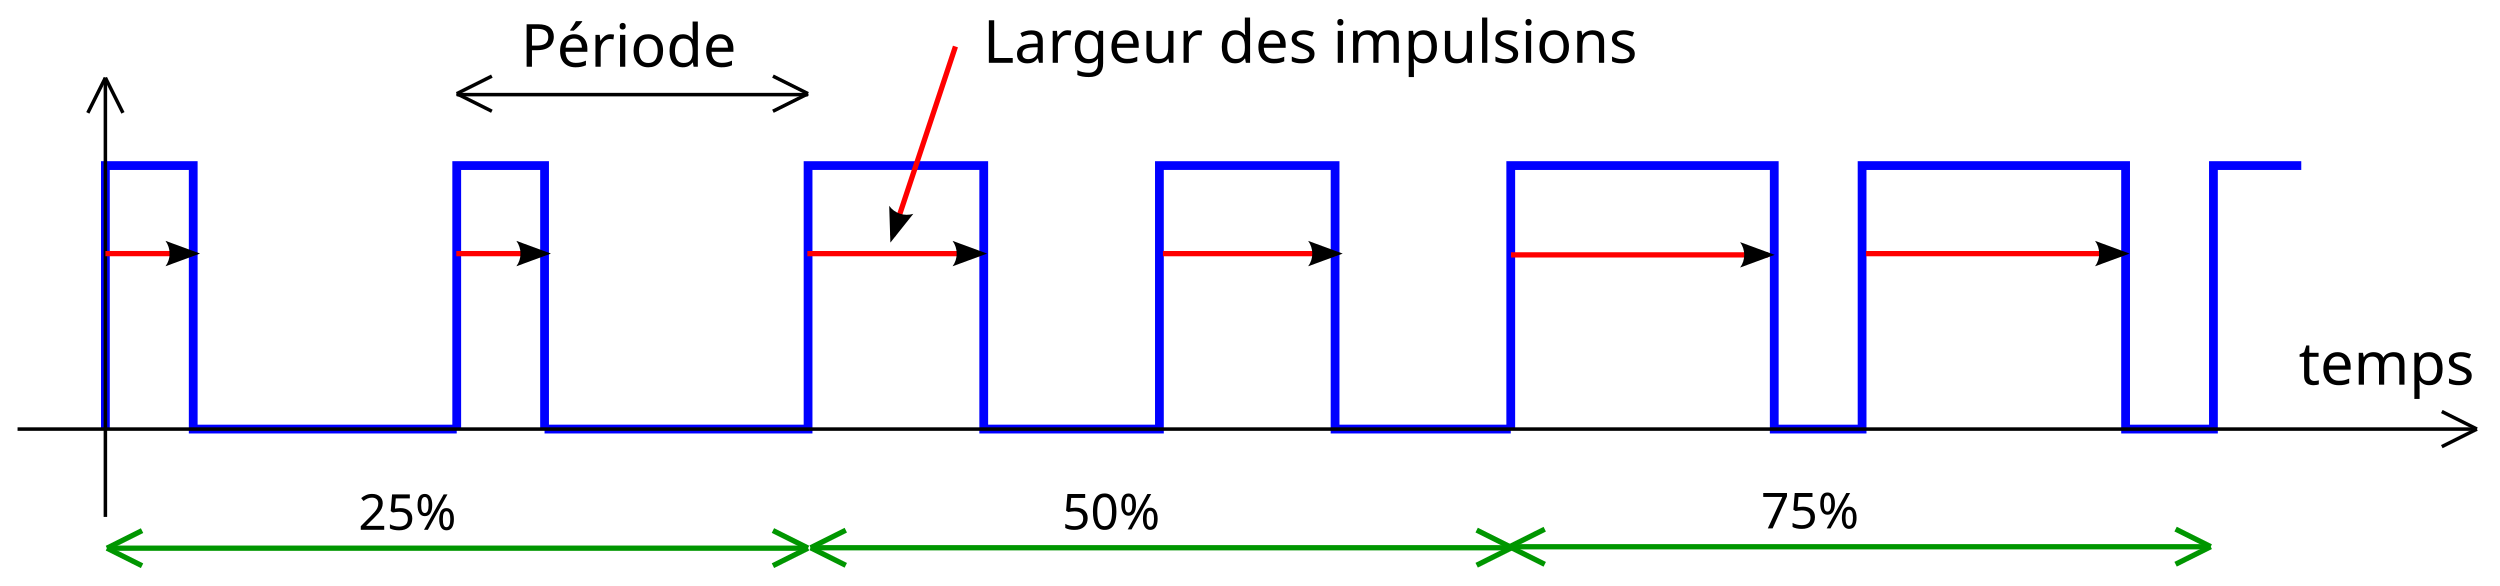
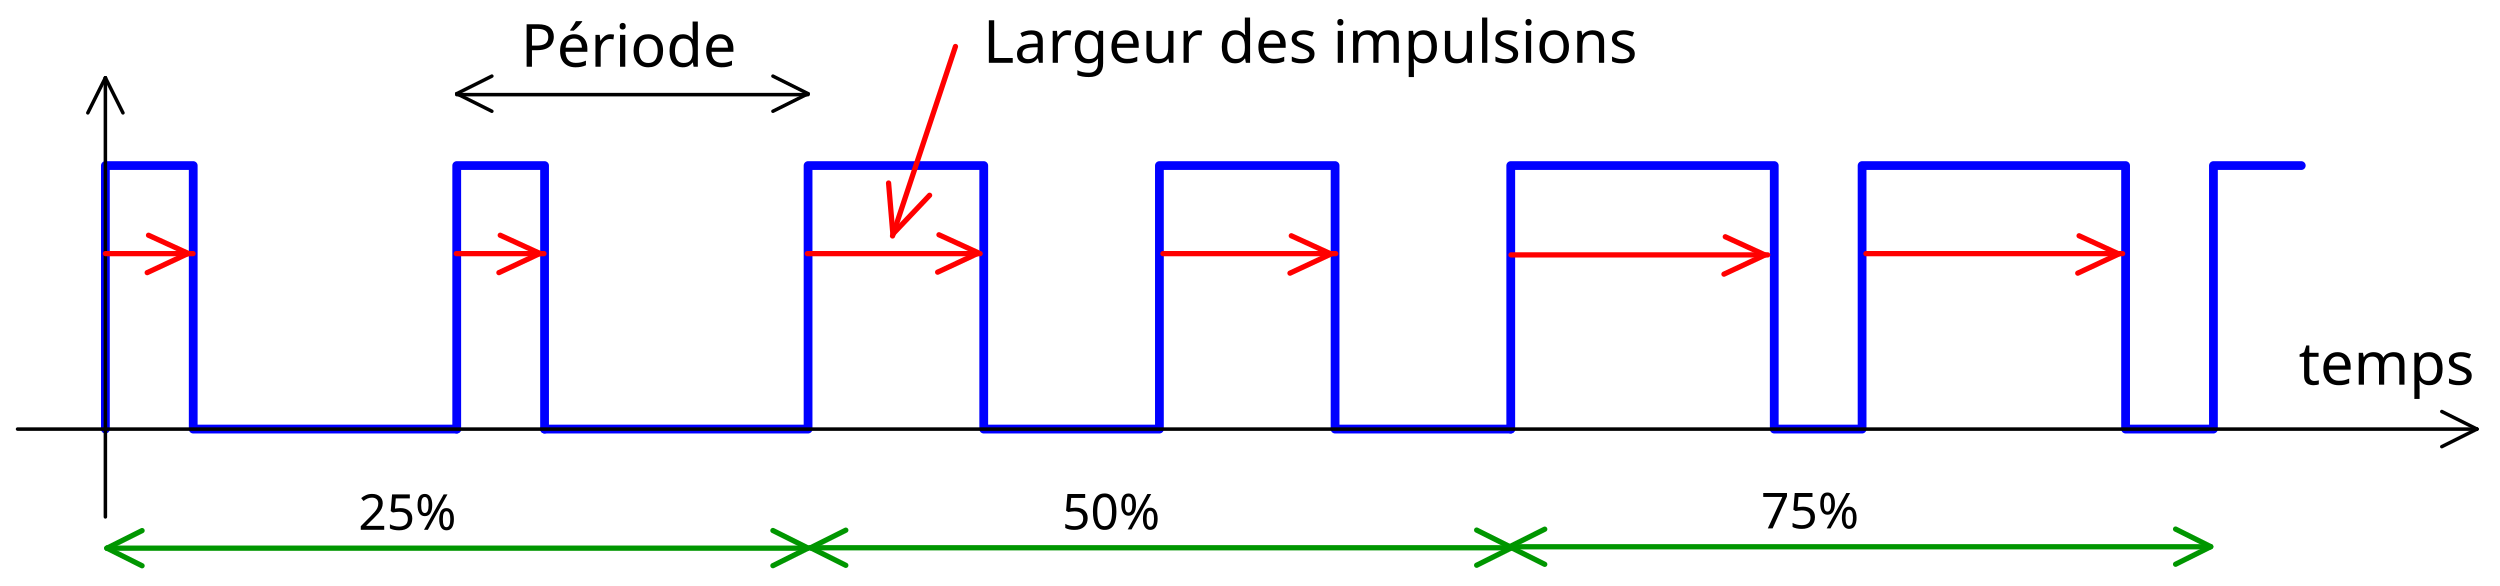
<svg xmlns="http://www.w3.org/2000/svg" width="1008.51" height="236.251" id="svg2987" version="1.1">
  <defs id="defs2989">
    <marker orient="auto" refY="0" refX="0" id="Arrow2Mend" style="overflow:visible">
      <path id="path3971" style="fill-rule:evenodd;stroke-width:0.625;stroke-linejoin:round" d="M 8.719,4.034 -2.207,0.016 8.719,-4.002 c -1.745,2.372 -1.735,5.617 -6e-7,8.035 z" transform="scale(-0.6,-0.6)" />
    </marker>
    <marker orient="auto" refY="0" refX="0" id="Arrow2Mend-1" style="overflow:visible">
      <path id="path3971-9" style="fill-rule:evenodd;stroke-width:0.625;stroke-linejoin:round" d="M 8.719,4.034 -2.207,0.016 8.719,-4.002 c -1.745,2.372 -1.735,5.617 -6e-7,8.035 z" transform="scale(-0.6,-0.6)" />
    </marker>
    <marker orient="auto" refY="0" refX="0" id="Arrow2Mend-1-8" style="overflow:visible">
      <path id="path3971-9-1" style="fill-rule:evenodd;stroke-width:0.625;stroke-linejoin:round" d="M 8.719,4.034 -2.207,0.016 8.719,-4.002 c -1.745,2.372 -1.735,5.617 -6e-7,8.035 z" transform="scale(-0.6,-0.6)" />
    </marker>
    <marker orient="auto" refY="0" refX="0" id="Arrow2Mend-1-3" style="overflow:visible">
      <path id="path3971-9-6" style="fill-rule:evenodd;stroke-width:0.625;stroke-linejoin:round" d="M 8.719,4.034 -2.207,0.016 8.719,-4.002 c -1.745,2.372 -1.735,5.617 -6e-7,8.035 z" transform="scale(-0.6,-0.6)" />
    </marker>
    <marker orient="auto" refY="0" refX="0" id="Arrow2Mend-1-85" style="overflow:visible">
      <path id="path3971-9-2" style="fill-rule:evenodd;stroke-width:0.625;stroke-linejoin:round" d="M 8.719,4.034 -2.207,0.016 8.719,-4.002 c -1.745,2.372 -1.735,5.617 -6e-7,8.035 z" transform="scale(-0.6,-0.6)" />
    </marker>
    <marker orient="auto" refY="0" refX="0" id="Arrow2Mend-1-7" style="overflow:visible">
      <path id="path3971-9-7" style="fill-rule:evenodd;stroke-width:0.625;stroke-linejoin:round" d="M 8.719,4.034 -2.207,0.016 8.719,-4.002 c -1.745,2.372 -1.735,5.617 -6e-7,8.035 z" transform="scale(-0.6,-0.6)" />
    </marker>
    <marker orient="auto" refY="0" refX="0" id="Arrow2Mend-1-4" style="overflow:visible">
      <path id="path3971-9-61" style="fill-rule:evenodd;stroke-width:0.625;stroke-linejoin:round" d="M 8.719,4.034 -2.207,0.016 8.719,-4.002 c -1.745,2.372 -1.735,5.617 -6e-7,8.035 z" transform="scale(-0.6,-0.6)" />
    </marker>
    <marker orient="auto" refY="0" refX="0" id="Arrow2Mend-1-5" style="overflow:visible">
      <path id="path3971-9-3" style="fill-rule:evenodd;stroke-width:0.625;stroke-linejoin:round" d="M 8.719,4.034 -2.207,0.016 8.719,-4.002 c -1.745,2.372 -1.735,5.617 -6e-7,8.035 z" transform="scale(-0.6,-0.6)" />
    </marker>
  </defs>
  <g id="layer1" transform="translate(220.0554,-3.178948)">
-     <path style="fill:none;stroke:#0000ff;stroke-width:3.543;stroke-linecap:butt;stroke-linejoin:miter;stroke-miterlimit:4;stroke-opacity:1;stroke-dasharray:none" d="m -177.543,176.271 0,-106.299 0,0 35.433,0 0,106.299 106.299,0" id="path2997" />
-     <path style="fill:none;stroke:#0000ff;stroke-width:3.543;stroke-linecap:butt;stroke-linejoin:miter;stroke-miterlimit:4;stroke-opacity:1;stroke-dasharray:none" d="m -35.81,176.271 0,-106.299 35.433,0 0,106.299" id="path2999" />
-     <path style="fill:none;stroke:#0000ff;stroke-width:3.543;stroke-linecap:butt;stroke-linejoin:miter;stroke-miterlimit:4;stroke-opacity:1;stroke-dasharray:none" d="m -0.377,176.271 106.299,0 c 0,0 0,-106.299 0,-106.299 l 70.866,0 0,106.299 70.866,0 0,-106.299 70.866,0 0,106.299 70.866,0" id="path3001" />
-     <path style="fill:none;stroke:#0000ff;stroke-width:3.543;stroke-linecap:butt;stroke-linejoin:miter;stroke-miterlimit:4;stroke-opacity:1;stroke-dasharray:none" d="m 389.387,176.271 0,-106.299 106.299,0 0,106.299 35.433,0 0,-106.299 0,0 106.299,0 0,106.299 35.433,0 0,-106.299 35.433,0" id="path3003" />
-     <path style="fill:none;stroke:#000000;stroke-width:1.417;stroke-linecap:butt;stroke-linejoin:miter;stroke-miterlimit:4;stroke-opacity:1;stroke-dasharray:none" d="m -212.976,176.271 992.126,0" id="path3773" />
-     <path style="fill:none;stroke:#000000;stroke-width:1.417;stroke-linecap:butt;stroke-linejoin:miter;stroke-miterlimit:4;stroke-opacity:1;stroke-dasharray:none" d="m -177.543,211.704 0,-177.165" id="path3775" />
-     <path style="fill:none;stroke:#000000;stroke-width:1.417;stroke-linecap:butt;stroke-linejoin:miter;stroke-miterlimit:4;stroke-opacity:1;stroke-dasharray:none" d="m -184.629,48.712 7.087,-14.173" id="path3777" />
-     <path style="fill:none;stroke:#000000;stroke-width:1.417;stroke-linecap:butt;stroke-linejoin:miter;stroke-miterlimit:4;stroke-opacity:1;stroke-dasharray:none" d="M -170.456,48.712 -177.543,34.539" id="path3779" />
-     <path style="fill:none;stroke:#000000;stroke-width:1.417;stroke-linecap:butt;stroke-linejoin:miter;stroke-miterlimit:4;stroke-opacity:1;stroke-dasharray:none" d="m 779.15,176.271 -14.173,-7.087" id="path3781" />
-     <path style="fill:none;stroke:#000000;stroke-width:1.417;stroke-linecap:butt;stroke-linejoin:miter;stroke-miterlimit:4;stroke-opacity:1;stroke-dasharray:none" d="m 764.977,183.358 14.173,-7.087" id="path3783" />
-     <path style="fill:none;stroke:#000000;stroke-width:1.417;stroke-linecap:butt;stroke-linejoin:miter;stroke-miterlimit:4;stroke-opacity:1;stroke-dasharray:none" d="m -35.81,41.348 141.732,0" id="path3785" />
-     <path style="fill:none;stroke:#000000;stroke-width:1.417;stroke-linecap:butt;stroke-linejoin:miter;stroke-miterlimit:4;stroke-opacity:1;stroke-dasharray:none" d="m -35.81,40.971 14.173,-7.087" id="path3787" />
-     <path style="fill:none;stroke:#000000;stroke-width:1.417;stroke-linecap:butt;stroke-linejoin:miter;stroke-miterlimit:4;stroke-opacity:1;stroke-dasharray:none" d="m -35.81,40.971 14.173,7.087" id="path3789" />
-     <path style="fill:none;stroke:#000000;stroke-width:1.417;stroke-linecap:butt;stroke-linejoin:miter;stroke-miterlimit:4;stroke-opacity:1;stroke-dasharray:none" d="m 105.922,40.971 -14.173,7.087 0,0 0,0" id="path3791" />
-     <path style="fill:none;stroke:#000000;stroke-width:1.417;stroke-linecap:butt;stroke-linejoin:miter;stroke-miterlimit:4;stroke-opacity:1;stroke-dasharray:none" d="m 91.749,33.884 14.173,7.087" id="path3793" />
-     <text xml:space="preserve" style="font-size:24px;font-style:normal;font-weight:normal;line-height:125%;letter-spacing:0px;word-spacing:0px;fill:#000000;fill-opacity:1;stroke:none;font-family:Sans" x="-9.947" y="30.1" id="text3795">
+     <path style="fill:none;stroke:#0000ff;stroke-width:3.543;stroke-linecap:round;stroke-linejoin:round;stroke-miterlimit:4;stroke-opacity:1;stroke-dasharray:none" d="m -177.543,176.271 0,-106.299 0,0 35.433,0 0,106.299 106.299,0" id="path2997" />
+     <path style="fill:none;stroke:#0000ff;stroke-width:3.543;stroke-linecap:round;stroke-linejoin:round;stroke-miterlimit:4;stroke-opacity:1;stroke-dasharray:none" d="m -35.81,176.271 0,-106.299 35.433,0 0,106.299" id="path2999" />
+     <path style="fill:none;stroke:#0000ff;stroke-width:3.543;stroke-linecap:round;stroke-linejoin:round;stroke-miterlimit:4;stroke-opacity:1;stroke-dasharray:none" d="m -0.377,176.271 106.299,0 c 0,0 0,-106.299 0,-106.299 l 70.866,0 0,106.299 70.866,0 0,-106.299 70.866,0 0,106.299 70.866,0" id="path3001" />
+     <path style="fill:none;stroke:#0000ff;stroke-width:3.543;stroke-linecap:round;stroke-linejoin:round;stroke-miterlimit:4;stroke-opacity:1;stroke-dasharray:none" d="m 389.387,176.271 0,-106.299 106.299,0 0,106.299 35.433,0 0,-106.299 0,0 106.299,0 0,106.299 35.433,0 0,-106.299 35.433,0" id="path3003" />
+     <path style="fill:none;stroke:#000000;stroke-width:1.417;stroke-linecap:round;stroke-linejoin:round;stroke-miterlimit:4;stroke-opacity:1;stroke-dasharray:none" d="m -212.976,176.271 992.126,0" id="path3773" />
+     <path style="fill:none;stroke:#000000;stroke-width:1.417;stroke-linecap:round;stroke-linejoin:round;stroke-miterlimit:4;stroke-opacity:1;stroke-dasharray:none" d="m -177.543,211.704 0,-177.165" id="path3775" />
+     <path style="fill:none;stroke:#000000;stroke-width:1.417;stroke-linecap:round;stroke-linejoin:round;stroke-miterlimit:4;stroke-opacity:1;stroke-dasharray:none" d="m -184.629,48.712 7.087,-14.173" id="path3777" />
+     <path style="fill:none;stroke:#000000;stroke-width:1.417;stroke-linecap:round;stroke-linejoin:round;stroke-miterlimit:4;stroke-opacity:1;stroke-dasharray:none" d="M -170.456,48.712 -177.543,34.539" id="path3779" />
+     <path style="fill:none;stroke:#000000;stroke-width:1.417;stroke-linecap:round;stroke-linejoin:round;stroke-miterlimit:4;stroke-opacity:1;stroke-dasharray:none" d="m 779.15,176.271 -14.173,-7.087" id="path3781" />
+     <path style="fill:none;stroke:#000000;stroke-width:1.417;stroke-linecap:round;stroke-linejoin:round;stroke-miterlimit:4;stroke-opacity:1;stroke-dasharray:none" d="m 764.977,183.358 14.173,-7.087" id="path3783" />
+     <path style="fill:none;stroke:#000000;stroke-width:1.417;stroke-linecap:round;stroke-linejoin:round;stroke-miterlimit:4;stroke-opacity:1;stroke-dasharray:none" d="m -35.81,41.348 141.732,0" id="path3785" />
+     <path style="fill:none;stroke:#000000;stroke-width:1.417;stroke-linecap:round;stroke-linejoin:round;stroke-miterlimit:4;stroke-opacity:1;stroke-dasharray:none" d="m -35.81,40.971 14.173,-7.087" id="path3787" />
+     <path style="fill:none;stroke:#000000;stroke-width:1.417;stroke-linecap:round;stroke-linejoin:round;stroke-miterlimit:4;stroke-opacity:1;stroke-dasharray:none" d="m -35.81,40.971 14.173,7.087" id="path3789" />
+     <path style="fill:none;stroke:#000000;stroke-width:1.417;stroke-linecap:round;stroke-linejoin:round;stroke-miterlimit:4;stroke-opacity:1;stroke-dasharray:none" d="m 105.922,40.971 -14.173,7.087 0,0 0,0" id="path3791" />
+     <path style="fill:none;stroke:#000000;stroke-width:1.417;stroke-linecap:round;stroke-linejoin:round;stroke-miterlimit:4;stroke-opacity:1;stroke-dasharray:none" d="m 91.749,33.884 14.173,7.087" id="path3793" />
+     <text xml:space="preserve" style="font-size:24px;font-style:normal;font-weight:normal;line-height:125%;letter-spacing:0px;word-spacing:0px;fill:#000000;fill-opacity:1;stroke:none;font-family:Sans;stroke-linejoin:round;stroke-linecap:round;" x="-9.947" y="30.1" id="text3795">
      <tspan id="tspan3797" x="-9.947" y="30.1">Période</tspan>
    </text>
-     <path style="fill:none;stroke:#009600;stroke-width:2.126;stroke-linecap:butt;stroke-linejoin:miter;stroke-miterlimit:4;stroke-opacity:1;stroke-dasharray:none" d="m -176.921,224.318 282.447,0" id="path3785-4" />
-     <path style="fill:none;stroke:#009600;stroke-width:2.126;stroke-linecap:butt;stroke-linejoin:miter;stroke-miterlimit:4;stroke-opacity:1;stroke-dasharray:none" d="m -176.921,224.318 14.173,-7.087" id="path3787-2" />
-     <path style="fill:none;stroke:#009600;stroke-width:2.126;stroke-linecap:butt;stroke-linejoin:miter;stroke-miterlimit:4;stroke-opacity:1;stroke-dasharray:none" d="m -176.921,224.318 14.173,7.087" id="path3789-5" />
-     <path style="color:#000000;fill:none;stroke:#009600;stroke-width:2.126;stroke-linecap:butt;stroke-linejoin:miter;stroke-miterlimit:4;stroke-opacity:1;stroke-dasharray:none;stroke-dashoffset:0;marker:none;visibility:visible;display:inline;overflow:visible;enable-background:accumulate" d="m 91.749,217.194 14.173,7.087" id="path3793-9" />
-     <text xml:space="preserve" style="font-size:24px;font-style:normal;font-weight:normal;line-height:125%;letter-spacing:0px;word-spacing:0px;fill:#000000;fill-opacity:1;stroke:none;font-family:Sans" x="-75.473" y="216.912" id="text3795-6">
-       <tspan id="tspan3797-2" x="-75.473" y="216.912" style="font-size:20px">25%</tspan>
+     <path style="fill:none;stroke:#009600;stroke-width:2.126;stroke-linecap:round;stroke-linejoin:round;stroke-miterlimit:4;stroke-opacity:1;stroke-dasharray:none" d="m -176.921,224.318 282.447,0" id="path3785-4" />
+     <path style="fill:none;stroke:#009600;stroke-width:2.126;stroke-linecap:round;stroke-linejoin:round;stroke-miterlimit:4;stroke-opacity:1;stroke-dasharray:none" d="m -176.921,224.318 14.173,-7.087" id="path3787-2" />
+     <path style="fill:none;stroke:#009600;stroke-width:2.126;stroke-linecap:round;stroke-linejoin:round;stroke-miterlimit:4;stroke-opacity:1;stroke-dasharray:none" d="m -176.921,224.318 14.173,7.087" id="path3789-5" />
+     <path style="color:#000000;fill:none;stroke:#009600;stroke-width:2.126;stroke-linecap:round;stroke-linejoin:round;stroke-miterlimit:4;stroke-opacity:1;stroke-dasharray:none;stroke-dashoffset:0;marker:none;visibility:visible;display:inline;overflow:visible;enable-background:accumulate" d="m 91.749,217.194 14.173,7.087" id="path3793-9" />
+     <text xml:space="preserve" style="font-size:24px;font-style:normal;font-weight:normal;line-height:125%;letter-spacing:0px;word-spacing:0px;fill:#000000;fill-opacity:1;stroke:none;font-family:Sans;stroke-linejoin:round;stroke-linecap:round;" x="-75.473" y="216.912" id="text3795-6">
+       <tspan id="tspan3797-2" x="-75.473" y="216.912" style="font-size:20px;stroke-linejoin:round;stroke-linecap:round;">25%</tspan>
    </text>
-     <path style="fill:none;stroke:#009600;stroke-width:2.126;stroke-linecap:butt;stroke-linejoin:miter;stroke-miterlimit:4;stroke-opacity:1;stroke-dasharray:none" d="m 91.749,231.367 14.173,-7.087" id="path3793-9-2" />
-     <path style="fill:none;stroke:#009600;stroke-width:2.126;stroke-linecap:butt;stroke-linejoin:miter;stroke-miterlimit:4;stroke-opacity:1;stroke-dasharray:none" d="m 106.966,224.144 282.447,0" id="path3785-4-5" />
-     <path style="fill:none;stroke:#009600;stroke-width:2.126;stroke-linecap:butt;stroke-linejoin:miter;stroke-miterlimit:4;stroke-opacity:1;stroke-dasharray:none" d="m 106.966,224.144 14.173,-7.087" id="path3787-2-9" />
-     <path style="fill:none;stroke:#009600;stroke-width:2.126;stroke-linecap:butt;stroke-linejoin:miter;stroke-miterlimit:4;stroke-opacity:1;stroke-dasharray:none" d="m 106.966,224.144 14.173,7.087" id="path3789-5-9" />
-     <path style="color:#000000;fill:none;stroke:#009600;stroke-width:2.126;stroke-linecap:butt;stroke-linejoin:miter;stroke-miterlimit:4;stroke-opacity:1;stroke-dasharray:none;stroke-dashoffset:0;marker:none;visibility:visible;display:inline;overflow:visible;enable-background:accumulate" d="m 375.636,217.02 14.173,7.087" id="path3793-9-28" />
-     <text xml:space="preserve" style="font-size:24px;font-style:normal;font-weight:normal;line-height:125%;letter-spacing:0px;word-spacing:0px;fill:#000000;fill-opacity:1;stroke:none;font-family:Sans" x="208.415" y="216.739" id="text3795-6-2">
-       <tspan id="tspan3797-2-9" x="208.415" y="216.739" style="font-size:20px">50%</tspan>
+     <path style="fill:none;stroke:#009600;stroke-width:2.126;stroke-linecap:round;stroke-linejoin:round;stroke-miterlimit:4;stroke-opacity:1;stroke-dasharray:none" d="m 91.749,231.367 14.173,-7.087" id="path3793-9-2" />
+     <path style="fill:none;stroke:#009600;stroke-width:2.126;stroke-linecap:round;stroke-linejoin:round;stroke-miterlimit:4;stroke-opacity:1;stroke-dasharray:none" d="m 106.966,224.144 282.447,0" id="path3785-4-5" />
+     <path style="fill:none;stroke:#009600;stroke-width:2.126;stroke-linecap:round;stroke-linejoin:round;stroke-miterlimit:4;stroke-opacity:1;stroke-dasharray:none" d="m 106.966,224.144 14.173,-7.087" id="path3787-2-9" />
+     <path style="fill:none;stroke:#009600;stroke-width:2.126;stroke-linecap:round;stroke-linejoin:round;stroke-miterlimit:4;stroke-opacity:1;stroke-dasharray:none" d="m 106.966,224.144 14.173,7.087" id="path3789-5-9" />
+     <path style="color:#000000;fill:none;stroke:#009600;stroke-width:2.126;stroke-linecap:round;stroke-linejoin:round;stroke-miterlimit:4;stroke-opacity:1;stroke-dasharray:none;stroke-dashoffset:0;marker:none;visibility:visible;display:inline;overflow:visible;enable-background:accumulate" d="m 375.636,217.02 14.173,7.087" id="path3793-9-28" />
+     <text xml:space="preserve" style="font-size:24px;font-style:normal;font-weight:normal;line-height:125%;letter-spacing:0px;word-spacing:0px;fill:#000000;fill-opacity:1;stroke:none;font-family:Sans;stroke-linejoin:round;stroke-linecap:round;" x="208.415" y="216.739" id="text3795-6-2">
+       <tspan id="tspan3797-2-9" x="208.415" y="216.739" style="font-size:20px;stroke-linejoin:round;stroke-linecap:round;">50%</tspan>
    </text>
-     <path style="fill:none;stroke:#009600;stroke-width:2.126;stroke-linecap:butt;stroke-linejoin:miter;stroke-miterlimit:4;stroke-opacity:1;stroke-dasharray:none" d="m 375.636,231.193 14.173,-7.087" id="path3793-9-2-2" />
-     <path style="fill:none;stroke:#009600;stroke-width:2.126;stroke-linecap:butt;stroke-linejoin:miter;stroke-miterlimit:4;stroke-opacity:1;stroke-dasharray:none" d="m 388.92,223.742 282.447,0" id="path3785-4-0" />
-     <path style="fill:none;stroke:#009600;stroke-width:2.126;stroke-linecap:butt;stroke-linejoin:miter;stroke-miterlimit:4;stroke-opacity:1;stroke-dasharray:none" d="m 388.92,223.742 14.173,-7.087" id="path3787-2-6" />
-     <path style="fill:none;stroke:#009600;stroke-width:2.126;stroke-linecap:butt;stroke-linejoin:miter;stroke-miterlimit:4;stroke-opacity:1;stroke-dasharray:none" d="m 388.92,223.742 14.173,7.087" id="path3789-5-6" />
-     <path style="color:#000000;fill:none;stroke:#009600;stroke-width:2.126;stroke-linecap:butt;stroke-linejoin:miter;stroke-miterlimit:4;stroke-opacity:1;stroke-dasharray:none;stroke-dashoffset:0;marker:none;visibility:visible;display:inline;overflow:visible;enable-background:accumulate" d="m 657.59,216.618 14.173,7.087" id="path3793-9-0" />
-     <text xml:space="preserve" style="font-size:24px;font-style:normal;font-weight:normal;line-height:125%;letter-spacing:0px;word-spacing:0px;fill:#000000;fill-opacity:1;stroke:none;font-family:Sans" x="490.368" y="216.337" id="text3795-6-8">
-       <tspan id="tspan3797-2-5" x="490.368" y="216.337" style="font-size:20px">75%</tspan>
+     <path style="fill:none;stroke:#009600;stroke-width:2.126;stroke-linecap:round;stroke-linejoin:round;stroke-miterlimit:4;stroke-opacity:1;stroke-dasharray:none" d="m 375.636,231.193 14.173,-7.087" id="path3793-9-2-2" />
+     <path style="fill:none;stroke:#009600;stroke-width:2.126;stroke-linecap:round;stroke-linejoin:round;stroke-miterlimit:4;stroke-opacity:1;stroke-dasharray:none" d="m 388.92,223.742 282.447,0" id="path3785-4-0" />
+     <path style="fill:none;stroke:#009600;stroke-width:2.126;stroke-linecap:round;stroke-linejoin:round;stroke-miterlimit:4;stroke-opacity:1;stroke-dasharray:none" d="m 388.92,223.742 14.173,-7.087" id="path3787-2-6" />
+     <path style="fill:none;stroke:#009600;stroke-width:2.126;stroke-linecap:round;stroke-linejoin:round;stroke-miterlimit:4;stroke-opacity:1;stroke-dasharray:none" d="m 388.92,223.742 14.173,7.087" id="path3789-5-6" />
+     <path style="color:#000000;fill:none;stroke:#009600;stroke-width:2.126;stroke-linecap:round;stroke-linejoin:round;stroke-miterlimit:4;stroke-opacity:1;stroke-dasharray:none;stroke-dashoffset:0;marker:none;visibility:visible;display:inline;overflow:visible;enable-background:accumulate" d="m 657.59,216.618 14.173,7.087" id="path3793-9-0" />
+     <text xml:space="preserve" style="font-size:24px;font-style:normal;font-weight:normal;line-height:125%;letter-spacing:0px;word-spacing:0px;fill:#000000;fill-opacity:1;stroke:none;font-family:Sans;stroke-linejoin:round;stroke-linecap:round;" x="490.368" y="216.337" id="text3795-6-8">
+       <tspan id="tspan3797-2-5" x="490.368" y="216.337" style="font-size:20px;stroke-linejoin:round;stroke-linecap:round;">75%</tspan>
    </text>
-     <path style="fill:none;stroke:#009600;stroke-width:2.126;stroke-linecap:butt;stroke-linejoin:miter;stroke-miterlimit:4;stroke-opacity:1;stroke-dasharray:none" d="m 657.59,230.791 14.173,-7.087" id="path3793-9-2-0" />
-     <path style="fill:none;stroke:#ff0000;stroke-width:2.126;stroke-linecap:butt;stroke-linejoin:miter;stroke-miterlimit:4;stroke-opacity:1;stroke-dasharray:none;marker-end:url(#Arrow2Mend-1)" d="m -177.523,105.484 35.355,0" id="path4410" />
-     <path style="fill:none;stroke:#ff0000;stroke-width:2.126;stroke-linecap:butt;stroke-linejoin:miter;stroke-miterlimit:4;stroke-opacity:1;stroke-dasharray:none;marker-end:url(#Arrow2Mend-1)" d="m -35.981,105.489 35.355,0" id="path4410-8" />
-     <path style="fill:none;stroke:#ff0000;stroke-width:2.126;stroke-linecap:butt;stroke-linejoin:miter;stroke-miterlimit:4;stroke-opacity:1;stroke-dasharray:none;marker-end:url(#Arrow2Mend-1)" d="m 105.639,105.495 69.701,0" id="path4410-1" />
-     <path style="fill:none;stroke:#ff0000;stroke-width:2.126;stroke-linecap:butt;stroke-linejoin:miter;stroke-miterlimit:4;stroke-opacity:1;stroke-dasharray:none;marker-end:url(#Arrow2Mend-1)" d="m 249.081,105.495 69.701,0" id="path4410-1-7" />
-     <path style="fill:none;stroke:#ff0000;stroke-width:2.126;stroke-linecap:butt;stroke-linejoin:miter;stroke-miterlimit:4;stroke-opacity:1;stroke-dasharray:none;marker-end:url(#Arrow2Mend-1)" d="m 389.492,106 103.541,0" id="path4410-1-9" />
-     <path style="fill:none;stroke:#ff0000;stroke-width:2.126;stroke-linecap:butt;stroke-linejoin:miter;stroke-miterlimit:4;stroke-opacity:1;stroke-dasharray:none;marker-end:url(#Arrow2Mend-1)" d="m 532.681,105.495 103.541,0" id="path4410-1-9-8" />
-     <path style="fill:none;stroke:#ff0000;stroke-width:2.126;stroke-linecap:butt;stroke-linejoin:miter;stroke-miterlimit:4;stroke-opacity:1;stroke-dasharray:none;marker-end:url(#Arrow2Mend-1)" d="M 165.378,21.94 139.99,98.368" id="path4410-1-9-0" />
-     <text xml:space="preserve" style="font-size:24px;font-style:normal;font-weight:normal;line-height:125%;letter-spacing:0px;word-spacing:0px;fill:#000000;fill-opacity:1;stroke:none;font-family:Sans" x="176.521" y="28.5" id="text3795-9">
+     <path style="fill:none;stroke:#009600;stroke-width:2.126;stroke-linecap:round;stroke-linejoin:round;stroke-miterlimit:4;stroke-opacity:1;stroke-dasharray:none" d="m 657.59,230.791 14.173,-7.087" id="path3793-9-2-0" />
+     <path style="fill:none;stroke:#ff0000;stroke-width:2.126;stroke-linecap:round;stroke-linejoin:round;stroke-miterlimit:4;stroke-opacity:1;stroke-dasharray:none" d="m -177.523,105.484 35.355,0" id="path4410" />
+     <path style="fill:none;stroke:#ff0000;stroke-width:2.126;stroke-linecap:round;stroke-linejoin:round;stroke-miterlimit:4;stroke-opacity:1;stroke-dasharray:none" d="m -35.981,105.489 35.355,0" id="path4410-8" />
+     <path style="fill:none;stroke:#ff0000;stroke-width:2.126;stroke-linecap:round;stroke-linejoin:round;stroke-miterlimit:4;stroke-opacity:1;stroke-dasharray:none" d="m 105.639,105.495 69.701,0" id="path4410-1" />
+     <path style="fill:none;stroke:#ff0000;stroke-width:2.126;stroke-linecap:round;stroke-linejoin:round;stroke-miterlimit:4;stroke-opacity:1;stroke-dasharray:none" d="m 249.081,105.495 69.701,0" id="path4410-1-7" />
+     <path style="fill:none;stroke:#ff0000;stroke-width:2.126;stroke-linecap:round;stroke-linejoin:round;stroke-miterlimit:4;stroke-opacity:1;stroke-dasharray:none" d="m 389.492,106 103.541,0" id="path4410-1-9" />
+     <path style="fill:none;stroke:#ff0000;stroke-width:2.126;stroke-linecap:round;stroke-linejoin:round;stroke-miterlimit:4;stroke-opacity:1;stroke-dasharray:none" d="m 532.681,105.495 103.541,0" id="path4410-1-9-8" />
+     <path style="fill:none;stroke:#ff0000;stroke-width:2.126;stroke-linecap:round;stroke-linejoin:round;stroke-miterlimit:4;stroke-opacity:1;stroke-dasharray:none" d="M 165.378,21.94 139.99,98.368" id="path4410-1-9-0" />
+     <text xml:space="preserve" style="font-size:24px;font-style:normal;font-weight:normal;line-height:125%;letter-spacing:0px;word-spacing:0px;fill:#000000;fill-opacity:1;stroke:none;font-family:Sans;stroke-linejoin:round;stroke-linecap:round;" x="176.521" y="28.5" id="text3795-9">
      <tspan id="tspan3797-4" x="176.521" y="28.5">Largeur des impulsions</tspan>
    </text>
-     <text xml:space="preserve" style="font-size:24px;font-style:normal;font-weight:normal;line-height:125%;letter-spacing:0px;word-spacing:0px;fill:#000000;fill-opacity:1;stroke:none;font-family:Sans" x="707.223" y="158.349" id="text3795-67">
+     <text xml:space="preserve" style="font-size:24px;font-style:normal;font-weight:normal;line-height:125%;letter-spacing:0px;word-spacing:0px;fill:#000000;fill-opacity:1;stroke:none;font-family:Sans;stroke-linejoin:round;stroke-linecap:round;" x="707.223" y="158.349" id="text3795-67">
      <tspan id="tspan3797-6" x="707.223" y="158.349">temps</tspan>
    </text>
+     <path style="fill:none;fill-rule:evenodd;stroke:#ff0000;stroke-width:2.126;stroke-linecap:round;stroke-linejoin:round;stroke-miterlimit:4;stroke-dasharray:none;stroke-opacity:1" d="m 138.399,77.018 1.735,20.552 14.813,-15.614" id="path4247" />
+     <path style="fill:none;fill-rule:evenodd;stroke:#ff0000;stroke-width:2.126;stroke-linecap:round;stroke-linejoin:round;stroke-miterlimit:4;stroke-dasharray:none;stroke-opacity:1" d="m 158.194,112.97 16.548,-7.74 -16.014,-7.34" id="path4247-8" />
+     <path style="fill:none;fill-rule:evenodd;stroke:#ff0000;stroke-width:2.126;stroke-linecap:round;stroke-linejoin:round;stroke-miterlimit:4;stroke-dasharray:none;stroke-opacity:1" d="m 300.329,113.371 16.548,-7.74 -16.014,-7.34" id="path4247-8-9" />
+     <path style="fill:none;fill-rule:evenodd;stroke:#ff0000;stroke-width:2.126;stroke-linecap:round;stroke-linejoin:round;stroke-miterlimit:4;stroke-dasharray:none;stroke-opacity:1" d="m 475.4,113.771 16.548,-7.74 -16.014,-7.34" id="path4247-8-97" />
+     <path style="fill:none;fill-rule:evenodd;stroke:#ff0000;stroke-width:2.126;stroke-linecap:round;stroke-linejoin:round;stroke-miterlimit:4;stroke-dasharray:none;stroke-opacity:1" d="m 618.123,113.371 16.548,-7.74 -16.014,-7.34" id="path4247-8-972" />
+     <path style="fill:none;fill-rule:evenodd;stroke:#ff0000;stroke-width:2.126;stroke-linecap:round;stroke-linejoin:round;stroke-miterlimit:4;stroke-dasharray:none;stroke-opacity:1" d="M -18.786,113.159 -2.238,105.419 -18.252,98.079" id="path4247-8-6" />
+     <path style="fill:none;fill-rule:evenodd;stroke:#ff0000;stroke-width:2.126;stroke-linecap:round;stroke-linejoin:round;stroke-miterlimit:4;stroke-dasharray:none;stroke-opacity:1" d="m -160.671,113.159 16.548,-7.74 -16.014,-7.34" id="path4247-8-63" />
  </g>
</svg>
